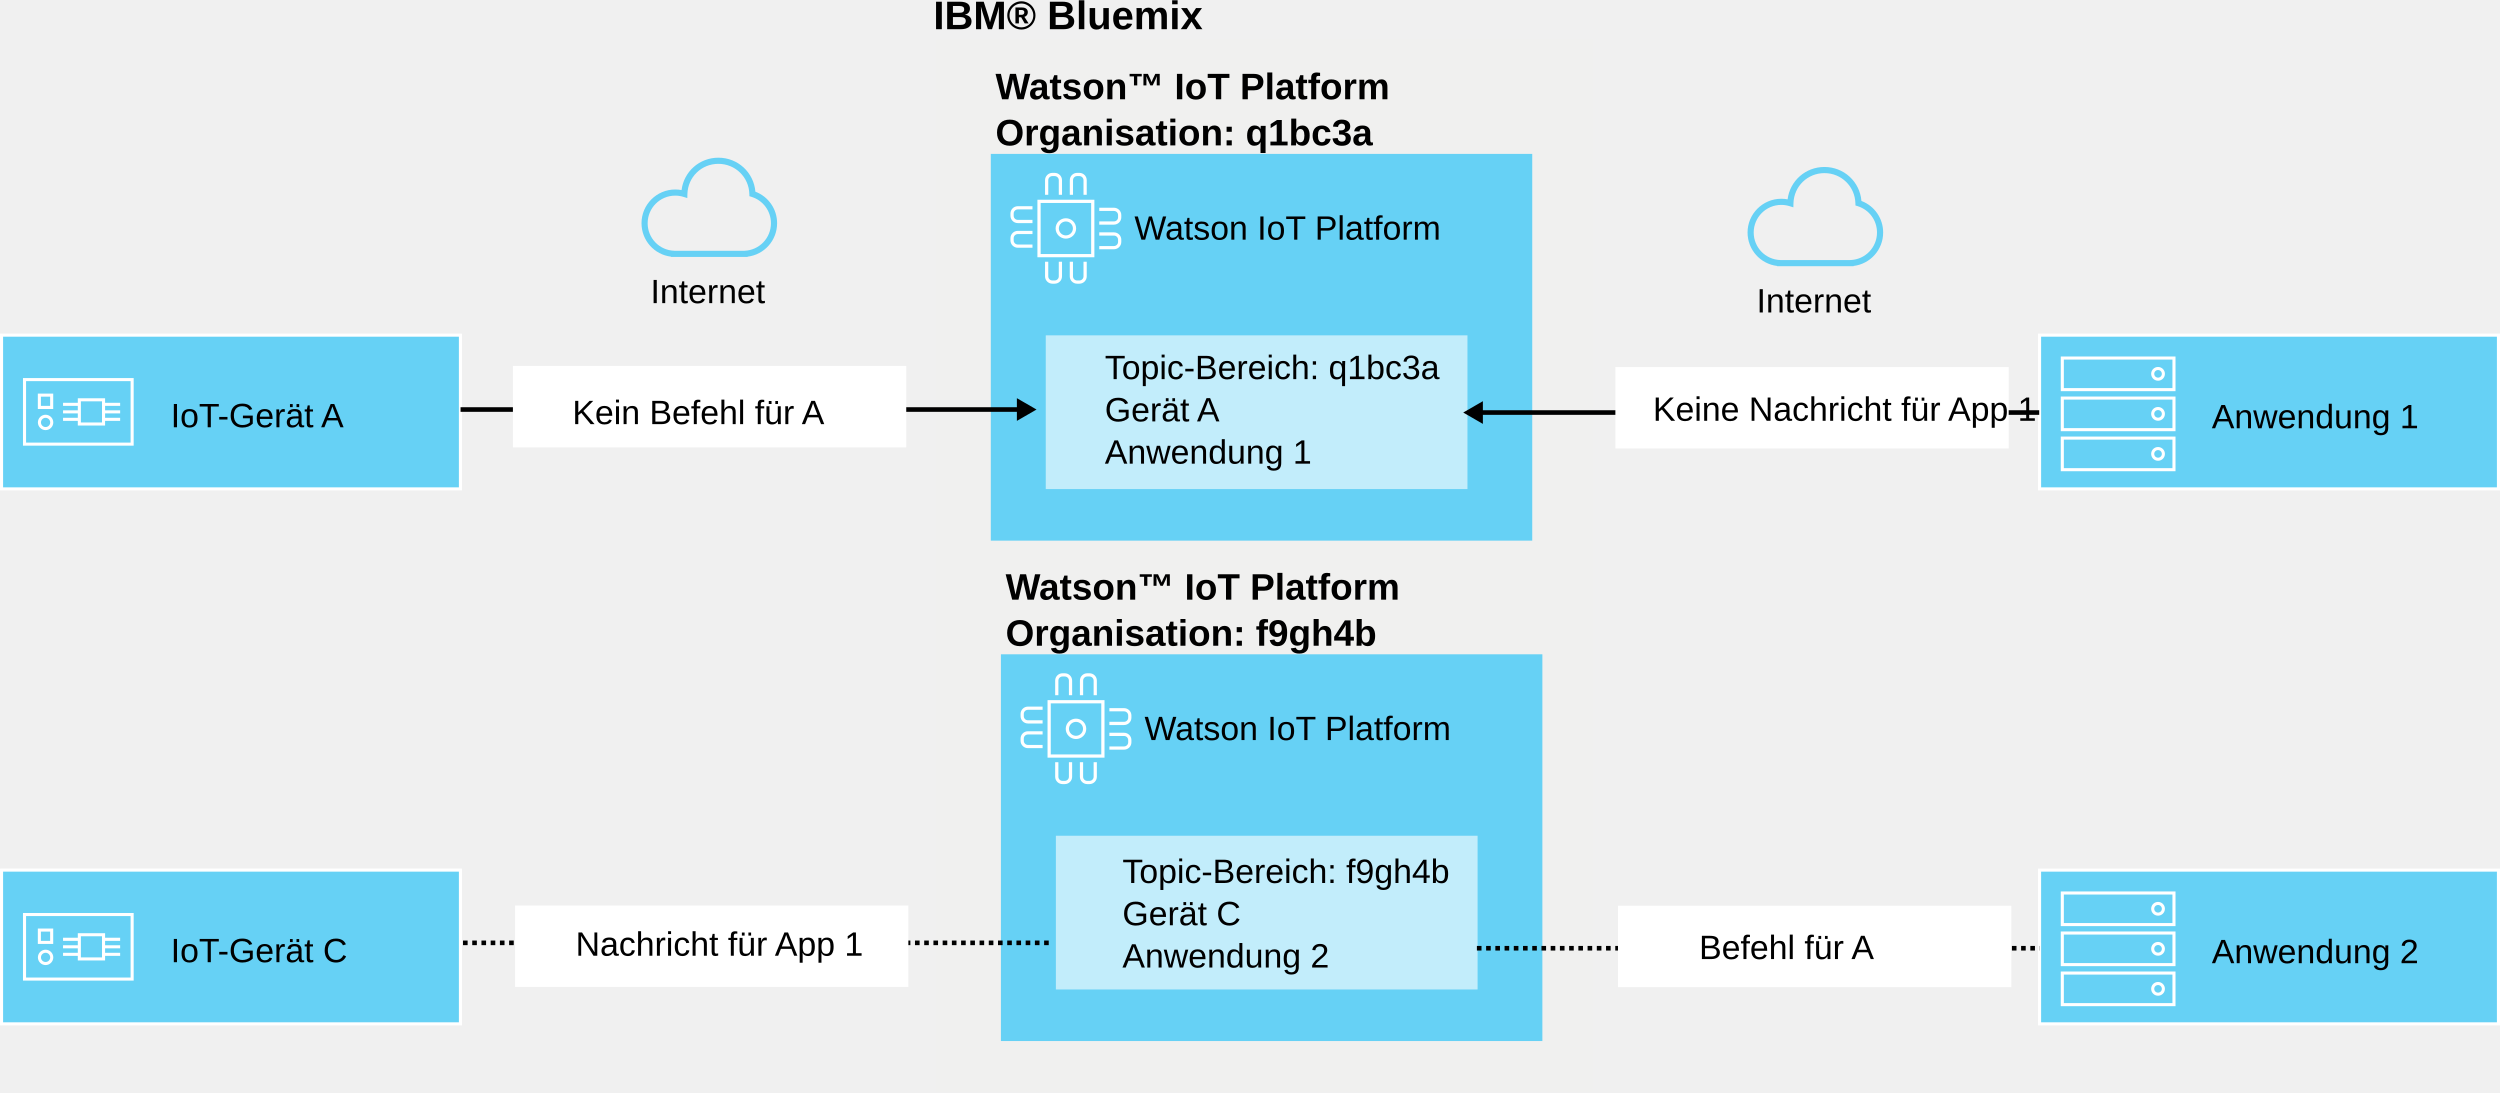
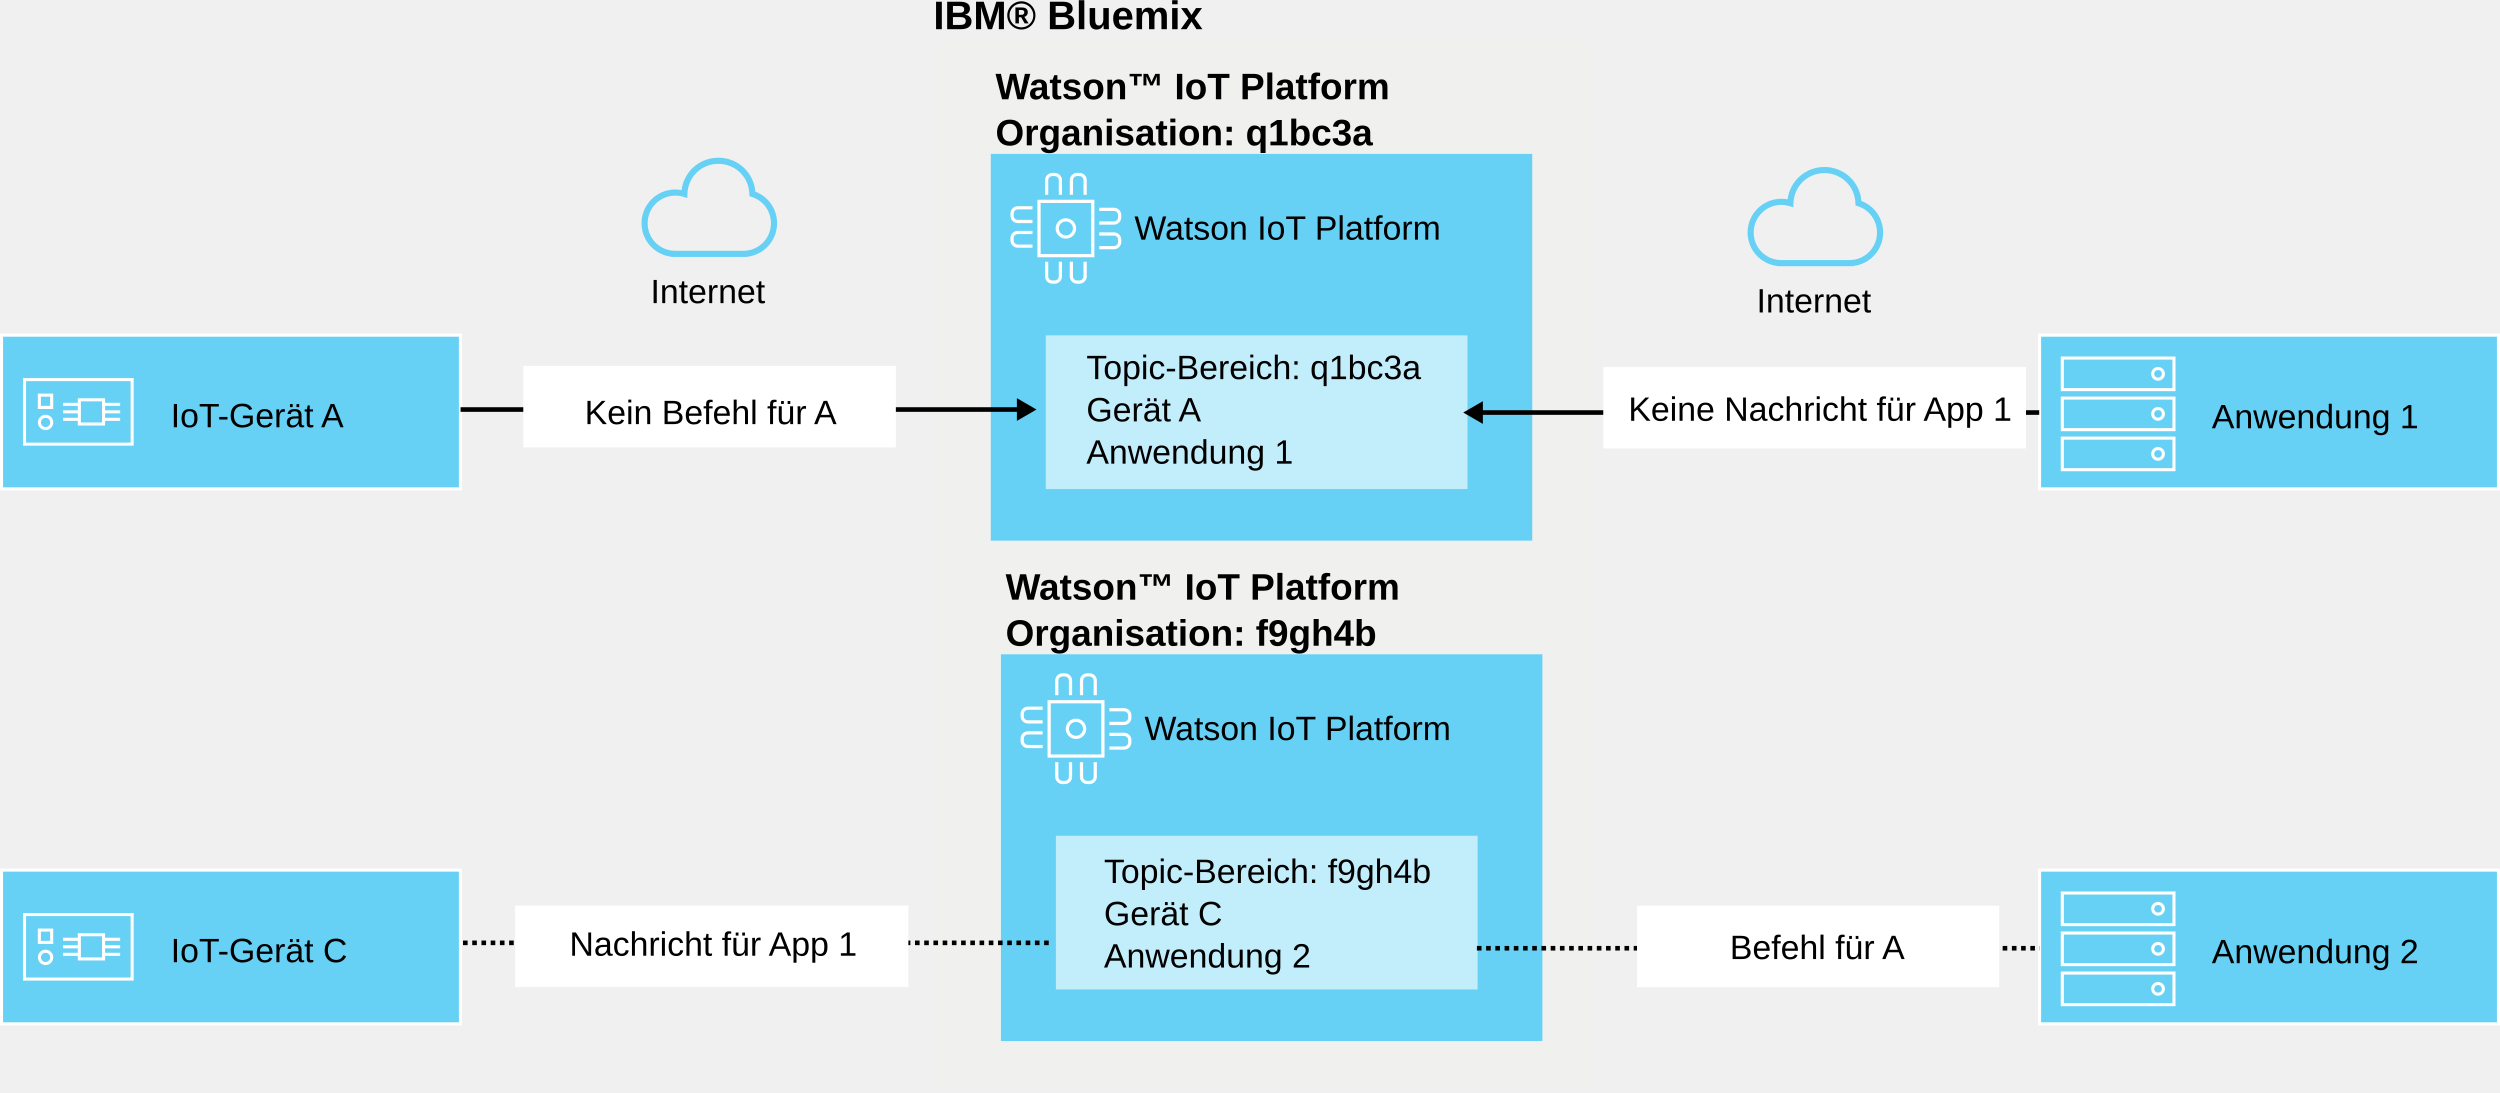
<svg xmlns="http://www.w3.org/2000/svg" xmlns:ns1="http://www.openswatchbook.org/uri/2009/osb" width="229.475mm" height="100.288mm" viewBox="0 0 813.101 355.353" id="svg5566" version="1.1">
  <defs id="defs5568">
    <linearGradient id="linearGradient6908" ns1:paint="solid">
      <stop style="stop-color:#04ff31;stop-opacity:1;" offset="0" id="stop6910" />
    </linearGradient>
    <marker style="overflow:visible" id="TriangleInM-1-5" refX="0" refY="0" orient="auto">
      <path transform="scale(-0.4,-0.4)" style="fill-rule:evenodd;stroke:#000000;stroke-width:1pt" d="m 5.77,0 -8.65,5 0,-10 8.65,5 z" id="path21249-59-7" />
    </marker>
    <marker style="overflow:visible" id="TriangleOutM-3-4" refX="0" refY="0" orient="auto">
      <path transform="scale(0.4,0.4)" style="fill-rule:evenodd;stroke:#000000;stroke-width:1pt" d="m 5.77,0 -8.65,5 0,-10 8.65,5 z" id="path21258-13-6" />
    </marker>
    <marker style="overflow:visible" id="TriangleOutM-3-4-6" refX="0" refY="0" orient="auto">
      <path transform="scale(0.4,0.4)" style="fill-rule:evenodd;stroke:#000000;stroke-width:1pt" d="m 5.77,0 -8.65,5 0,-10 8.65,5 z" id="path21258-13-6-8" />
    </marker>
    <marker style="overflow:visible" id="TriangleOutM-3-4-9" refX="0" refY="0" orient="auto">
      <path transform="scale(0.4,0.4)" style="fill-rule:evenodd;stroke:#000000;stroke-width:1pt" d="m 5.77,0 -8.65,5 0,-10 8.65,5 z" id="path21258-13-6-1" />
    </marker>
  </defs>
  <g id="layer1" transform="translate(101.9268,-300.426)">
    <g id="g6270" transform="translate(0,-50.76839)">
      <rect style="fill:#66d1f5;fill-opacity:1;fill-rule:evenodd;stroke:#ffffff;stroke-width:1;stroke-miterlimit:4;stroke-dasharray:none;stroke-opacity:1" id="rect79371-1-6-6-9-8-7-3-5-1-2-74" width="149.25" height="50" x="-101.427" y="460.202" rx="0" ry="0" />
      <text id="text18189-1-5" y="476.403" x="-46.406" style="font-style:normal;font-variant:normal;font-weight:normal;font-stretch:normal;font-size:11px;line-height:125%;font-family:Arial;-inkscape-font-specification:Arial;text-align:start;letter-spacing:0px;word-spacing:0px;writing-mode:lr-tb;text-anchor:start;fill:#000000;fill-opacity:1;stroke:none" xml:space="preserve">
        <tspan y="476.403" x="-46.406" id="tspan18191-0-2" />
        <tspan id="tspan8202-0" y="490.153" x="-46.406">IoT-Gerät A</tspan>
        <tspan style="font-size:7.5px;stroke:none" id="tspan6878-8-8" y="503.903" x="-46.406" />
        <tspan style="font-size:7.5px;stroke:none" id="tspan18193-4-5" y="517.653" x="-46.406" />
      </text>
      <g transform="translate(-98.95286,462.6482)" id="g5278-3">
        <path style="fill:none;stroke:#ffffff;stroke-miterlimit:10" stroke-miterlimit="10" d="M 40,12 35.33,12 9.67,12 5,12 5,33 9.67,33 35.34,33 40,33 40,12 Z m -9.22,8.06 5.32,0 m -5.32,2.44 5.32,0 m -5.32,2.44 5.32,0 m -18.57,-4.88 5.32,0 m -5.32,2.44 5.32,0 m -5.32,2.44 5.32,0 m -0.02,1.5 7.87,0 0,-7.87 -7.87,0 0,7.87 z m -10.98,-2.5 c 1.1,0 2,0.9 2,2 0,1.1 -0.9,2 -2,2 -1.1,0 -2,-0.9 -2,-2 0,-1.11 0.9,-2 2,-2 z m 1.98,-2.88 -4,0 0,-4 4,0 0,4 z" id="path5280-3" />
      </g>
    </g>
    <g id="g6280" transform="translate(-14.69774,1.314248)">
      <rect style="fill:#66d1f5;fill-opacity:1;fill-rule:evenodd;stroke:#ffffff;stroke-width:1;stroke-miterlimit:4;stroke-dasharray:none;stroke-opacity:1" id="rect79371-1-6-6-9-8-7-3-5-1-2-2" width="149.25" height="50" x="-86.729" y="582.107" rx="0" ry="0" />
      <text id="text18189-1-0" y="598.308" x="-31.709" style="font-style:normal;font-variant:normal;font-weight:normal;font-stretch:normal;font-size:11px;line-height:125%;font-family:Arial;-inkscape-font-specification:Arial;text-align:start;letter-spacing:0px;word-spacing:0px;writing-mode:lr-tb;text-anchor:start;fill:#000000;fill-opacity:1;stroke:none" xml:space="preserve">
        <tspan y="598.308" x="-31.709" id="tspan18191-0-7" />
        <tspan id="tspan8202-4" y="612.058" x="-31.709">IoT-Gerät C</tspan>
        <tspan style="font-size:7.5px;stroke:none" id="tspan6878-8-5" y="625.808" x="-31.709" />
        <tspan style="font-size:7.5px;stroke:none" id="tspan18193-4-3" y="639.558" x="-31.709" />
      </text>
      <g transform="translate(-84.25513,584.5529)" id="g5278-7">
        <path style="fill:none;stroke:#ffffff;stroke-miterlimit:10" stroke-miterlimit="10" d="M 40,12 35.33,12 9.67,12 5,12 5,33 9.67,33 35.34,33 40,33 40,12 Z m -9.22,8.06 5.32,0 m -5.32,2.44 5.32,0 m -5.32,2.44 5.32,0 m -18.57,-4.88 5.32,0 m -5.32,2.44 5.32,0 m -5.32,2.44 5.32,0 m -0.02,1.5 7.87,0 0,-7.87 -7.87,0 0,7.87 z m -10.98,-2.5 c 1.1,0 2,0.9 2,2 0,1.1 -0.9,2 -2,2 -1.1,0 -2,-0.9 -2,-2 0,-1.11 0.9,-2 2,-2 z m 1.98,-2.88 -4,0 0,-4 4,0 0,4 z" id="path5280-4" />
      </g>
    </g>
    <g id="g6290" transform="translate(237.4808,-9.268909)">
      <rect style="fill:#66d1f5;fill-opacity:1;fill-rule:evenodd;stroke:#ffffff;stroke-width:1;stroke-miterlimit:4;stroke-dasharray:none;stroke-opacity:1" id="rect79371-1-6-6-9-8-7-3-5-1-2-7-7" width="149.25" height="50" x="323.943" y="418.703" rx="0" ry="0" />
      <text id="text18189-5-9-3" y="448.982" x="379.969" style="font-style:normal;font-variant:normal;font-weight:normal;font-stretch:normal;font-size:11px;line-height:125%;font-family:Arial;-inkscape-font-specification:Arial;text-align:start;letter-spacing:0px;word-spacing:0px;writing-mode:lr-tb;text-anchor:start;fill:#000000;fill-opacity:1;stroke:none;stroke-width:1;stroke-miterlimit:4;stroke-dasharray:none" xml:space="preserve">
        <tspan id="tspan6913-6-9" y="448.982" x="379.969">Anwendung 1</tspan>
      </text>
      <g style="stroke-width:10.708;stroke-miterlimit:4;stroke-dasharray:none" transform="matrix(0.09339234,0,0,0.09339234,326.1453,420.9535)" id="g5240-2-8-1">
        <rect style="fill:none;stroke:#ffffff;stroke-width:10.708;stroke-miterlimit:4;stroke-dasharray:none" x="55.6" y="55.6" stroke-miterlimit="10" width="388.9" height="110" id="rect5222-4-5-3" />
        <rect style="fill:none;stroke:#ffffff;stroke-width:10.708;stroke-miterlimit:4;stroke-dasharray:none" x="55.6" y="195" stroke-miterlimit="10" width="388.9" height="110" id="rect5224-7-2-5" />
        <rect style="fill:none;stroke:#ffffff;stroke-width:10.708;stroke-miterlimit:4;stroke-dasharray:none" x="55.6" y="334.4" stroke-miterlimit="10" width="388.9" height="110" id="rect5226-6-7-1" />
        <circle style="fill:none;stroke:#ffffff;stroke-width:10.708;stroke-miterlimit:4;stroke-dasharray:none" stroke-miterlimit="10" cx="389" cy="110.6" r="18.6" id="circle5228-0-6-4" />
        <circle style="fill:none;stroke:#ffffff;stroke-width:10.708;stroke-miterlimit:4;stroke-dasharray:none" stroke-miterlimit="10" cx="389" cy="250" r="18.6" id="circle5230-5-6-0" />
        <circle style="fill:none;stroke:#ffffff;stroke-width:10.708;stroke-miterlimit:4;stroke-dasharray:none" stroke-miterlimit="10" cx="389" cy="389.4" r="18.6" id="circle5232-6-1-4" />
      </g>
    </g>
    <g id="g6302" transform="translate(247.8557,-7.331443)">
      <rect style="fill:#66d1f5;fill-opacity:1;fill-rule:evenodd;stroke:#ffffff;stroke-width:1;stroke-miterlimit:4;stroke-dasharray:none;stroke-opacity:1" id="rect79371-1-6-6-9-8-7-3-5-1-2-7" width="149.25" height="50" x="313.568" y="590.753" rx="0" ry="0" />
      <text id="text18189-5-9" y="621.032" x="369.594" style="font-style:normal;font-variant:normal;font-weight:normal;font-stretch:normal;font-size:11px;line-height:125%;font-family:Arial;-inkscape-font-specification:Arial;text-align:start;letter-spacing:0px;word-spacing:0px;writing-mode:lr-tb;text-anchor:start;fill:#000000;fill-opacity:1;stroke:none;stroke-width:1;stroke-miterlimit:4;stroke-dasharray:none" xml:space="preserve">
        <tspan id="tspan6913-6" y="621.032" x="369.594">Anwendung 2</tspan>
      </text>
      <g style="stroke-width:10.708;stroke-miterlimit:4;stroke-dasharray:none" transform="matrix(0.09339234,0,0,0.09339234,315.7705,593.0035)" id="g5240-2-8">
        <rect style="fill:none;stroke:#ffffff;stroke-width:10.708;stroke-miterlimit:4;stroke-dasharray:none" x="55.6" y="55.6" stroke-miterlimit="10" width="388.9" height="110" id="rect5222-4-5" />
        <rect style="fill:none;stroke:#ffffff;stroke-width:10.708;stroke-miterlimit:4;stroke-dasharray:none" x="55.6" y="195" stroke-miterlimit="10" width="388.9" height="110" id="rect5224-7-2" />
        <rect style="fill:none;stroke:#ffffff;stroke-width:10.708;stroke-miterlimit:4;stroke-dasharray:none" x="55.6" y="334.4" stroke-miterlimit="10" width="388.9" height="110" id="rect5226-6-7" />
        <circle style="fill:none;stroke:#ffffff;stroke-width:10.708;stroke-miterlimit:4;stroke-dasharray:none" stroke-miterlimit="10" cx="389" cy="110.6" r="18.6" id="circle5228-0-6" />
        <circle style="fill:none;stroke:#ffffff;stroke-width:10.708;stroke-miterlimit:4;stroke-dasharray:none" stroke-miterlimit="10" cx="389" cy="250" r="18.6" id="circle5230-5-6" />
        <circle style="fill:none;stroke:#ffffff;stroke-width:10.708;stroke-miterlimit:4;stroke-dasharray:none" stroke-miterlimit="10" cx="389" cy="389.4" r="18.6" id="circle5232-6-1" />
      </g>
    </g>
-     <g id="g6488" transform="translate(118.3559,84.54477)">
-       <rect style="fill:#f0f0ef;fill-opacity:1;fill-rule:evenodd;stroke:none" id="rect79371-1-6-6-9-8-7-80-8-4" width="213.718" height="342.537" x="84.251" y="228.698" rx="0" ry="0" />
-       <rect style="fill:#66d1f5;fill-opacity:1;fill-rule:evenodd;stroke:none" id="rect79371-1-6-6-9-8-7-3-5-1-8-2-9" width="176.1" height="125.788" x="101.964" y="265.933" rx="0" ry="0" />
-       <text y="293.839" x="148.67" font-size="11" id="text44191" style="font-style:normal;font-variant:normal;font-weight:normal;font-stretch:normal;font-size:11px;line-height:125%;font-family:Arial;-inkscape-font-specification:Arial;text-align:start;writing-mode:lr-tb;text-anchor:start;fill:#000000;fill-opacity:1">Watson IoT Platform</text>
-       <text id="text266398" y="248.16" x="103.49" style="font-style:normal;font-variant:normal;font-weight:bold;font-stretch:normal;font-size:12px;line-height:125%;font-family:Arial;-inkscape-font-specification:'Arial Bold';text-align:start;letter-spacing:0px;word-spacing:0px;writing-mode:lr-tb;text-anchor:start;fill:#000000;fill-opacity:1;stroke:none" xml:space="preserve">
-         <tspan y="248.16" x="103.49" id="tspan266400">Watson™ IoT Platform </tspan>
-         <tspan id="tspan4887" y="263.16" x="103.49">Organisation: q1bc3a</tspan>
-         <tspan id="tspan266402" y="278.16" x="103.49" />
-       </text>
-       <text style="font-style:normal;font-variant:normal;font-weight:bold;font-stretch:normal;font-size:13px;line-height:125%;font-family:Arial;-inkscape-font-specification:'Arial Bold';text-align:start;writing-mode:lr-tb;text-anchor:start;fill:#000000;fill-opacity:1" id="text56812" font-size="13" x="83.284" y="225.377">IBM® Bluemix</text>
-       <g transform="translate(103.8816,267.6287)" id="Page-1_1_">
-         <g id="Artboard-1-Longer_1_" transform="translate(-278,-377)">
-           <g id="Page-1_2_" transform="translate(279,378)">
-             <g id="IOt-Icon">
-               <path style="fill:none;stroke:#ffffff;stroke-width:1.05" id="Stroke-1_1_" d="m 30.25,30.4 -17.48,0 0,-17.66 17.48,0 0,17.66 z" />
-               <g id="Group-20">
-                 <path style="fill:none;stroke:#ffffff;stroke-width:1.05;stroke-linecap:round;stroke-linejoin:round" id="Stroke-2" d="m 24.31,21.55 c 0,-1.54 -1.26,-2.79 -2.81,-2.79 -1.55,0 -2.81,1.25 -2.81,2.79 0,1.54 1.26,2.79 2.81,2.79 1.55,-0.01 2.81,-1.25 2.81,-2.79 l 0,0 z" />
-                 <path style="fill:none;stroke:#ffffff;stroke-width:1.05;stroke-linejoin:round" id="Stroke-4" d="m 10.64,19.29 -4.77,0 C 4.84,19.29 4,18.46 4,17.43 L 4,16.7 c 0,-1.03 0.84,-1.86 1.87,-1.86 l 4.77,0" />
-                 <path style="fill:none;stroke:#ffffff;stroke-width:1.05;stroke-linejoin:round" id="Stroke-6" d="m 10.64,27.31 -4.77,0 C 4.84,27.31 4,26.47 4,25.45 l 0,-0.73 c 0,-1.03 0.84,-1.86 1.87,-1.86 l 4.77,0" />
-                 <path style="fill:none;stroke:#ffffff;stroke-width:1.05;stroke-linejoin:round" id="Stroke-8" d="m 32.36,23.35 4.77,0 c 1.03,0 1.87,0.83 1.87,1.86 l 0,0.73 c 0,1.03 -0.84,1.86 -1.87,1.86 l -4.77,0" />
-                 <path style="fill:none;stroke:#ffffff;stroke-width:1.05;stroke-linejoin:round" id="Stroke-10" d="m 32.36,15.34 4.77,0 c 1.03,0 1.87,0.83 1.87,1.86 l 0,0.73 c 0,1.03 -0.84,1.86 -1.87,1.86 l -4.77,0" />
-                 <path style="fill:none;stroke:#ffffff;stroke-width:1.05;stroke-linejoin:round" id="Stroke-12" d="m 19.72,32.39 0,4.75 c 0,1.03 -0.84,1.86 -1.87,1.86 l -0.73,0 c -1.03,0 -1.87,-0.83 -1.87,-1.86 l 0,-4.75" />
-                 <path style="fill:none;stroke:#ffffff;stroke-width:1.05;stroke-linejoin:round" id="Stroke-14" d="m 27.76,32.39 0,4.75 c 0,1.03 -0.84,1.86 -1.87,1.86 l -0.73,0 c -1.03,0 -1.87,-0.83 -1.87,-1.86 l 0,-4.75" />
-                 <path style="fill:none;stroke:#ffffff;stroke-width:1.05;stroke-linejoin:round" id="Stroke-16" d="m 23.3,10.61 0,-4.75 C 23.3,4.83 24.13,4 25.16,4 l 0.73,0 c 1.03,0 1.87,0.83 1.87,1.86 l 0,4.75" />
-                 <path style="fill:none;stroke:#ffffff;stroke-width:1.05;stroke-linejoin:round" id="Stroke-18" d="m 15.25,10.61 0,-4.75 C 15.25,4.83 16.09,4 17.12,4 l 0.73,0 c 1.03,0 1.87,0.83 1.87,1.86 l 0,4.75" />
-               </g>
+     <rect ry="0" rx="0" y="313.242" x="202.607" height="342.537" width="213.718" id="rect79371-1-6-6-9-8-7-80-8-4" style="fill:#f0f0ef;fill-opacity:1;fill-rule:evenodd;stroke:none" />
+     <rect ry="0" rx="0" y="350.478" x="220.32" height="125.788" width="176.1" id="rect79371-1-6-6-9-8-7-3-5-1-8-2-9" style="fill:#66d1f5;fill-opacity:1;fill-rule:evenodd;stroke:none" />
+     <text style="font-style:normal;font-variant:normal;font-weight:normal;font-stretch:normal;font-size:11px;line-height:125%;font-family:Arial;-inkscape-font-specification:Arial;text-align:start;writing-mode:lr-tb;text-anchor:start;fill:#000000;fill-opacity:1" id="text44191" font-size="11" x="267.026" y="378.384">Watson IoT Platform</text>
+     <text xml:space="preserve" style="font-style:normal;font-variant:normal;font-weight:bold;font-stretch:normal;font-size:12px;line-height:125%;font-family:Arial;-inkscape-font-specification:'Arial Bold';text-align:start;letter-spacing:0px;word-spacing:0px;writing-mode:lr-tb;text-anchor:start;fill:#000000;fill-opacity:1;stroke:none" x="221.846" y="332.704" id="text266398">
+       <tspan id="tspan266400" x="221.846" y="332.704">Watson™ IoT Platform </tspan>
+       <tspan x="221.846" y="347.704" id="tspan4887">Organisation: q1bc3a</tspan>
+       <tspan x="221.846" y="362.704" id="tspan266402" />
+     </text>
+     <text y="309.922" x="201.64" font-size="13" id="text56812" style="font-style:normal;font-variant:normal;font-weight:bold;font-stretch:normal;font-size:13px;line-height:125%;font-family:Arial;-inkscape-font-specification:'Arial Bold';text-align:start;writing-mode:lr-tb;text-anchor:start;fill:#000000;fill-opacity:1">IBM® Bluemix</text>
+     <g id="Page-1_1_" transform="translate(222.2375,352.1735)">
+       <g transform="translate(-278,-377)" id="Artboard-1-Longer_1_">
+         <g transform="translate(279,378)" id="Page-1_2_">
+           <g id="IOt-Icon">
+             <path d="m 30.25,30.4 -17.48,0 0,-17.66 17.48,0 0,17.66 z" id="Stroke-1_1_" style="fill:none;stroke:#ffffff;stroke-width:1.05" />
+             <g id="Group-20">
+               <path d="m 24.31,21.55 c 0,-1.54 -1.26,-2.79 -2.81,-2.79 -1.55,0 -2.81,1.25 -2.81,2.79 0,1.54 1.26,2.79 2.81,2.79 1.55,-0.01 2.81,-1.25 2.81,-2.79 l 0,0 z" id="Stroke-2" style="fill:none;stroke:#ffffff;stroke-width:1.05;stroke-linecap:round;stroke-linejoin:round" />
+               <path d="m 10.64,19.29 -4.77,0 C 4.84,19.29 4,18.46 4,17.43 L 4,16.7 c 0,-1.03 0.84,-1.86 1.87,-1.86 l 4.77,0" id="Stroke-4" style="fill:none;stroke:#ffffff;stroke-width:1.05;stroke-linejoin:round" />
+               <path d="m 10.64,27.31 -4.77,0 C 4.84,27.31 4,26.47 4,25.45 l 0,-0.73 c 0,-1.03 0.84,-1.86 1.87,-1.86 l 4.77,0" id="Stroke-6" style="fill:none;stroke:#ffffff;stroke-width:1.05;stroke-linejoin:round" />
+               <path d="m 32.36,23.35 4.77,0 c 1.03,0 1.87,0.83 1.87,1.86 l 0,0.73 c 0,1.03 -0.84,1.86 -1.87,1.86 l -4.77,0" id="Stroke-8" style="fill:none;stroke:#ffffff;stroke-width:1.05;stroke-linejoin:round" />
+               <path d="m 32.36,15.34 4.77,0 c 1.03,0 1.87,0.83 1.87,1.86 l 0,0.73 c 0,1.03 -0.84,1.86 -1.87,1.86 l -4.77,0" id="Stroke-10" style="fill:none;stroke:#ffffff;stroke-width:1.05;stroke-linejoin:round" />
+               <path d="m 19.72,32.39 0,4.75 c 0,1.03 -0.84,1.86 -1.87,1.86 l -0.73,0 c -1.03,0 -1.87,-0.83 -1.87,-1.86 l 0,-4.75" id="Stroke-12" style="fill:none;stroke:#ffffff;stroke-width:1.05;stroke-linejoin:round" />
+               <path d="m 27.76,32.39 0,4.75 c 0,1.03 -0.84,1.86 -1.87,1.86 l -0.73,0 c -1.03,0 -1.87,-0.83 -1.87,-1.86 l 0,-4.75" id="Stroke-14" style="fill:none;stroke:#ffffff;stroke-width:1.05;stroke-linejoin:round" />
+               <path d="m 23.3,10.61 0,-4.75 C 23.3,4.83 24.13,4 25.16,4 l 0.73,0 c 1.03,0 1.87,0.83 1.87,1.86 l 0,4.75" id="Stroke-16" style="fill:none;stroke:#ffffff;stroke-width:1.05;stroke-linejoin:round" />
+               <path d="m 15.25,10.61 0,-4.75 C 15.25,4.83 16.09,4 17.12,4 l 0.73,0 c 1.03,0 1.87,0.83 1.87,1.86 l 0,4.75" id="Stroke-18" style="fill:none;stroke:#ffffff;stroke-width:1.05;stroke-linejoin:round" />
            </g>
          </g>
        </g>
      </g>
-       <rect style="fill:#c2edfb;fill-opacity:1;fill-rule:evenodd;stroke:none" id="rect79371-1-6-6-9-8-7-3-5-2-2" width="137.153" height="50" x="119.84" y="324.948" rx="0" ry="0" />
-       <rect style="fill:#66d1f5;fill-opacity:1;fill-rule:evenodd;stroke:none" id="rect79371-1-6-6-9-8-7-3-5-1-8-2-9-5" width="176.1" height="125.788" x="105.256" y="428.684" rx="0" ry="0" />
-       <text y="456.591" x="151.963" font-size="11" id="text44191-9" style="font-style:normal;font-variant:normal;font-weight:normal;font-stretch:normal;font-size:11px;line-height:125%;font-family:Arial;-inkscape-font-specification:Arial;text-align:start;writing-mode:lr-tb;text-anchor:start;fill:#000000;fill-opacity:1">Watson IoT Platform</text>
-       <text id="text266398-8" y="410.911" x="106.782" style="font-style:normal;font-variant:normal;font-weight:bold;font-stretch:normal;font-size:12px;line-height:125%;font-family:Arial;-inkscape-font-specification:'Arial Bold';text-align:start;letter-spacing:0px;word-spacing:0px;writing-mode:lr-tb;text-anchor:start;fill:#000000;fill-opacity:1;stroke:none" xml:space="preserve">
-         <tspan y="410.911" x="106.782" id="tspan266400-1">Watson™ IoT Platform </tspan>
-         <tspan id="tspan4887-4" y="425.911" x="106.782">Organisation: f9gh4b</tspan>
-         <tspan id="tspan266402-7" y="440.911" x="106.782" />
-       </text>
-       <g transform="translate(107.174,430.3798)" id="Page-1_1_-1">
-         <g id="Artboard-1-Longer_1_-5" transform="translate(-278,-377)">
-           <g id="Page-1_2_-4" transform="translate(279,378)">
-             <g id="IOt-Icon-3">
-               <path style="fill:none;stroke:#ffffff;stroke-width:1.05" id="Stroke-1_1_-9" d="m 30.25,30.4 -17.48,0 0,-17.66 17.48,0 0,17.66 z" />
-               <g id="Group-20-7">
-                 <path style="fill:none;stroke:#ffffff;stroke-width:1.05;stroke-linecap:round;stroke-linejoin:round" id="Stroke-2-1" d="m 24.31,21.55 c 0,-1.54 -1.26,-2.79 -2.81,-2.79 -1.55,0 -2.81,1.25 -2.81,2.79 0,1.54 1.26,2.79 2.81,2.79 1.55,-0.01 2.81,-1.25 2.81,-2.79 l 0,0 z" />
-                 <path style="fill:none;stroke:#ffffff;stroke-width:1.05;stroke-linejoin:round" id="Stroke-4-6" d="m 10.64,19.29 -4.77,0 C 4.84,19.29 4,18.46 4,17.43 L 4,16.7 c 0,-1.03 0.84,-1.86 1.87,-1.86 l 4.77,0" />
-                 <path style="fill:none;stroke:#ffffff;stroke-width:1.05;stroke-linejoin:round" id="Stroke-6-7" d="m 10.64,27.31 -4.77,0 C 4.84,27.31 4,26.47 4,25.45 l 0,-0.73 c 0,-1.03 0.84,-1.86 1.87,-1.86 l 4.77,0" />
-                 <path style="fill:none;stroke:#ffffff;stroke-width:1.05;stroke-linejoin:round" id="Stroke-8-5" d="m 32.36,23.35 4.77,0 c 1.03,0 1.87,0.83 1.87,1.86 l 0,0.73 c 0,1.03 -0.84,1.86 -1.87,1.86 l -4.77,0" />
-                 <path style="fill:none;stroke:#ffffff;stroke-width:1.05;stroke-linejoin:round" id="Stroke-10-0" d="m 32.36,15.34 4.77,0 c 1.03,0 1.87,0.83 1.87,1.86 l 0,0.73 c 0,1.03 -0.84,1.86 -1.87,1.86 l -4.77,0" />
-                 <path style="fill:none;stroke:#ffffff;stroke-width:1.05;stroke-linejoin:round" id="Stroke-12-9" d="m 19.72,32.39 0,4.75 c 0,1.03 -0.84,1.86 -1.87,1.86 l -0.73,0 c -1.03,0 -1.87,-0.83 -1.87,-1.86 l 0,-4.75" />
-                 <path style="fill:none;stroke:#ffffff;stroke-width:1.05;stroke-linejoin:round" id="Stroke-14-4" d="m 27.76,32.39 0,4.75 c 0,1.03 -0.84,1.86 -1.87,1.86 l -0.73,0 c -1.03,0 -1.87,-0.83 -1.87,-1.86 l 0,-4.75" />
-                 <path style="fill:none;stroke:#ffffff;stroke-width:1.05;stroke-linejoin:round" id="Stroke-16-3" d="m 23.3,10.61 0,-4.75 C 23.3,4.83 24.13,4 25.16,4 l 0.73,0 c 1.03,0 1.87,0.83 1.87,1.86 l 0,4.75" />
-                 <path style="fill:none;stroke:#ffffff;stroke-width:1.05;stroke-linejoin:round" id="Stroke-18-3" d="m 15.25,10.61 0,-4.75 C 15.25,4.83 16.09,4 17.12,4 l 0.73,0 c 1.03,0 1.87,0.83 1.87,1.86 l 0,4.75" />
-               </g>
+     </g>
+     <rect ry="0" rx="0" y="409.493" x="238.196" height="50" width="137.153" id="rect79371-1-6-6-9-8-7-3-5-2-2" style="fill:#c2edfb;fill-opacity:1;fill-rule:evenodd;stroke:none" />
+     <rect ry="0" rx="0" y="513.229" x="223.612" height="125.788" width="176.1" id="rect79371-1-6-6-9-8-7-3-5-1-8-2-9-5" style="fill:#66d1f5;fill-opacity:1;fill-rule:evenodd;stroke:none" />
+     <text style="font-style:normal;font-variant:normal;font-weight:normal;font-stretch:normal;font-size:11px;line-height:125%;font-family:Arial;-inkscape-font-specification:Arial;text-align:start;writing-mode:lr-tb;text-anchor:start;fill:#000000;fill-opacity:1" id="text44191-9" font-size="11" x="270.318" y="541.135">Watson IoT Platform</text>
+     <text xml:space="preserve" style="font-style:normal;font-variant:normal;font-weight:bold;font-stretch:normal;font-size:12px;line-height:125%;font-family:Arial;-inkscape-font-specification:'Arial Bold';text-align:start;letter-spacing:0px;word-spacing:0px;writing-mode:lr-tb;text-anchor:start;fill:#000000;fill-opacity:1;stroke:none" x="225.138" y="495.455" id="text266398-8">
+       <tspan id="tspan266400-1" x="225.138" y="495.455">Watson™ IoT Platform </tspan>
+       <tspan x="225.138" y="510.455" id="tspan4887-4">Organisation: f9gh4b</tspan>
+       <tspan x="225.138" y="525.455" id="tspan266402-7" />
+     </text>
+     <g id="Page-1_1_-1" transform="translate(225.5299,514.9245)">
+       <g transform="translate(-278,-377)" id="Artboard-1-Longer_1_-5">
+         <g transform="translate(279,378)" id="Page-1_2_-4">
+           <g id="IOt-Icon-3">
+             <path d="m 30.25,30.4 -17.48,0 0,-17.66 17.48,0 0,17.66 z" id="Stroke-1_1_-9" style="fill:none;stroke:#ffffff;stroke-width:1.05" />
+             <g id="Group-20-7">
+               <path d="m 24.31,21.55 c 0,-1.54 -1.26,-2.79 -2.81,-2.79 -1.55,0 -2.81,1.25 -2.81,2.79 0,1.54 1.26,2.79 2.81,2.79 1.55,-0.01 2.81,-1.25 2.81,-2.79 l 0,0 z" id="Stroke-2-1" style="fill:none;stroke:#ffffff;stroke-width:1.05;stroke-linecap:round;stroke-linejoin:round" />
+               <path d="m 10.64,19.29 -4.77,0 C 4.84,19.29 4,18.46 4,17.43 L 4,16.7 c 0,-1.03 0.84,-1.86 1.87,-1.86 l 4.77,0" id="Stroke-4-6" style="fill:none;stroke:#ffffff;stroke-width:1.05;stroke-linejoin:round" />
+               <path d="m 10.64,27.31 -4.77,0 C 4.84,27.31 4,26.47 4,25.45 l 0,-0.73 c 0,-1.03 0.84,-1.86 1.87,-1.86 l 4.77,0" id="Stroke-6-7" style="fill:none;stroke:#ffffff;stroke-width:1.05;stroke-linejoin:round" />
+               <path d="m 32.36,23.35 4.77,0 c 1.03,0 1.87,0.83 1.87,1.86 l 0,0.73 c 0,1.03 -0.84,1.86 -1.87,1.86 l -4.77,0" id="Stroke-8-5" style="fill:none;stroke:#ffffff;stroke-width:1.05;stroke-linejoin:round" />
+               <path d="m 32.36,15.34 4.77,0 c 1.03,0 1.87,0.83 1.87,1.86 l 0,0.73 c 0,1.03 -0.84,1.86 -1.87,1.86 l -4.77,0" id="Stroke-10-0" style="fill:none;stroke:#ffffff;stroke-width:1.05;stroke-linejoin:round" />
+               <path d="m 19.72,32.39 0,4.75 c 0,1.03 -0.84,1.86 -1.87,1.86 l -0.73,0 c -1.03,0 -1.87,-0.83 -1.87,-1.86 l 0,-4.75" id="Stroke-12-9" style="fill:none;stroke:#ffffff;stroke-width:1.05;stroke-linejoin:round" />
+               <path d="m 27.76,32.39 0,4.75 c 0,1.03 -0.84,1.86 -1.87,1.86 l -0.73,0 c -1.03,0 -1.87,-0.83 -1.87,-1.86 l 0,-4.75" id="Stroke-14-4" style="fill:none;stroke:#ffffff;stroke-width:1.05;stroke-linejoin:round" />
+               <path d="m 23.3,10.61 0,-4.75 C 23.3,4.83 24.13,4 25.16,4 l 0.73,0 c 1.03,0 1.87,0.83 1.87,1.86 l 0,4.75" id="Stroke-16-3" style="fill:none;stroke:#ffffff;stroke-width:1.05;stroke-linejoin:round" />
+               <path d="m 15.25,10.61 0,-4.75 C 15.25,4.83 16.09,4 17.12,4 l 0.73,0 c 1.03,0 1.87,0.83 1.87,1.86 l 0,4.75" id="Stroke-18-3" style="fill:none;stroke:#ffffff;stroke-width:1.05;stroke-linejoin:round" />
            </g>
          </g>
        </g>
      </g>
-       <rect style="fill:#c2edfb;fill-opacity:1;fill-rule:evenodd;stroke:none" id="rect79371-1-6-6-9-8-7-3-5-2-2-0" width="137.153" height="50" x="123.133" y="487.699" rx="0" ry="0" />
-       <text xml:space="preserve" style="font-style:normal;font-variant:normal;font-weight:normal;font-stretch:normal;font-size:11px;line-height:125%;font-family:Arial;-inkscape-font-specification:Arial;text-align:start;letter-spacing:0px;word-spacing:0px;writing-mode:lr-tb;text-anchor:start;fill:#000000;fill-opacity:1;stroke:none" x="144.771" y="503.063" id="text44235-7-4">
-         <tspan id="tspan13797" x="144.771" y="503.063">Topic-Bereich: f9gh4b</tspan>
-         <tspan id="tspan14869" x="144.771" y="516.813">Gerät C</tspan>
-         <tspan id="tspan14877" x="144.771" y="530.563">Anwendung 2</tspan>
-       </text>
-       <text xml:space="preserve" style="font-style:normal;font-variant:normal;font-weight:normal;font-stretch:normal;font-size:11px;line-height:125%;font-family:Arial;-inkscape-font-specification:Arial;text-align:start;letter-spacing:0px;word-spacing:0px;writing-mode:lr-tb;text-anchor:start;fill:#000000;fill-opacity:1;stroke:none" x="139.056" y="339.184" id="text44235-7-4-7">
-         <tspan id="tspan13797-0" x="139.056" y="339.184">Topic-Bereich: q1bc3a</tspan>
-         <tspan id="tspan14867" x="139.056" y="352.934">Gerät A</tspan>
-         <tspan id="tspan14871" x="139.056" y="366.684">Anwendung 1</tspan>
-       </text>
    </g>
+     <rect ry="0" rx="0" y="572.244" x="241.489" height="50" width="137.153" id="rect79371-1-6-6-9-8-7-3-5-2-2-0" style="fill:#c2edfb;fill-opacity:1;fill-rule:evenodd;stroke:none" />
+     <text id="text44235-7-4" y="587.608" x="257.127" style="font-style:normal;font-variant:normal;font-weight:normal;font-stretch:normal;font-size:11px;line-height:125%;font-family:Arial;-inkscape-font-specification:Arial;text-align:start;letter-spacing:0px;word-spacing:0px;writing-mode:lr-tb;text-anchor:start;fill:#000000;fill-opacity:1;stroke:none" xml:space="preserve">
+       <tspan y="587.608" x="257.127" id="tspan13797">Topic-Bereich: f9gh4b</tspan>
+       <tspan y="601.358" x="257.127" id="tspan14869">Gerät C</tspan>
+       <tspan y="615.108" x="257.127" id="tspan14877">Anwendung 2</tspan>
+     </text>
+     <text id="text44235-7-4-7" y="423.729" x="251.412" style="font-style:normal;font-variant:normal;font-weight:normal;font-stretch:normal;font-size:11px;line-height:125%;font-family:Arial;-inkscape-font-specification:Arial;text-align:start;letter-spacing:0px;word-spacing:0px;writing-mode:lr-tb;text-anchor:start;fill:#000000;fill-opacity:1;stroke:none" xml:space="preserve">
+       <tspan y="423.729" x="251.412" id="tspan13797-0">Topic-Bereich: q1bc3a</tspan>
+       <tspan y="437.479" x="251.412" id="tspan14867">Gerät A</tspan>
+       <tspan y="451.229" x="251.412" id="tspan14871">Anwendung 1</tspan>
+     </text>
    <g id="g6562" transform="translate(78.62212,-21.58133)">
      <text style="font-style:normal;font-variant:normal;font-weight:normal;font-stretch:normal;font-size:11px;line-height:125%;font-family:Arial;-inkscape-font-specification:Arial;text-align:start;writing-mode:lr-tb;text-anchor:start;fill:#000000;fill-opacity:1" id="text66184" font-size="11" x="31.011" y="420.609">Internet</text>
      <path style="fill:#66d1f5;fill-opacity:1" d="m 61.592,405.578 -23.895,0 0,-0.088 c -5.456,-0.671 -9.602,-5.278 -9.602,-10.884 0,-6.049 4.921,-10.971 10.971,-10.971 0.693,0 1.38,0.064 2.054,0.192 0.752,-5.997 5.797,-10.532 11.979,-10.532 6.361,0 11.518,4.802 12.033,11.056 4.252,1.613 7.063,5.65 7.063,10.255 0,5.605 -4.146,10.213 -9.602,10.884 l 0,0.077 -1.001,0.011 z m -22.581,-2 22.544,-0.01 c 4.844,-0.176 8.638,-4.112 8.638,-8.962 0,-3.959 -2.54,-7.404 -6.32,-8.573 l -0.686,-0.212 -0.019,-0.717 c -0.144,-5.5 -4.568,-9.809 -10.071,-9.809 -5.505,0 -9.929,4.311 -10.072,9.813 l -0.034,1.321 -1.262,-0.393 c -0.858,-0.267 -1.754,-0.402 -2.665,-0.402 -4.946,0 -8.971,4.024 -8.971,8.971 0,4.85 3.794,8.786 8.638,8.962 l 0.28,0.011 z" id="path13593" />
    </g>
    <g id="g6562-2" transform="translate(438.356,-18.56567)">
      <text style="font-style:normal;font-variant:normal;font-weight:normal;font-stretch:normal;font-size:11px;line-height:125%;font-family:Arial;-inkscape-font-specification:Arial;text-align:start;writing-mode:lr-tb;text-anchor:start;fill:#000000;fill-opacity:1" id="text66184-0" font-size="11" x="31.011" y="420.609">Internet</text>
      <path style="fill:#66d1f5;fill-opacity:1" d="m 61.592,405.578 -23.895,0 0,-0.088 c -5.456,-0.671 -9.602,-5.278 -9.602,-10.884 0,-6.049 4.921,-10.971 10.971,-10.971 0.693,0 1.38,0.064 2.054,0.192 0.752,-5.997 5.797,-10.532 11.979,-10.532 6.361,0 11.518,4.802 12.033,11.056 4.252,1.613 7.063,5.65 7.063,10.255 0,5.605 -4.146,10.213 -9.602,10.884 l 0,0.077 -1.001,0.011 z m -22.581,-2 22.544,-0.01 c 4.844,-0.176 8.638,-4.112 8.638,-8.962 0,-3.959 -2.54,-7.404 -6.32,-8.573 l -0.686,-0.212 -0.019,-0.717 c -0.144,-5.5 -4.568,-9.809 -10.071,-9.809 -5.505,0 -9.929,4.311 -10.072,9.813 l -0.034,1.321 -1.262,-0.393 c -0.858,-0.267 -1.754,-0.402 -2.665,-0.402 -4.946,0 -8.971,4.024 -8.971,8.971 0,4.85 3.794,8.786 8.638,8.962 l 0.28,0.011 z" id="path13593-2" />
    </g>
    <path id="path8199-4" d="m 47.866,433.622 183.065,0" style="opacity:1;fill:none;stroke:#000000;stroke-width:1.5;stroke-linecap:butt;stroke-linejoin:miter;stroke-miterlimit:4;stroke-dasharray:none;stroke-opacity:1;marker-end:url(#TriangleOutM-3-4)" />
-     <rect x="64.893" y="419.453" width="127.925" height="26.482" id="rect56941-0-3-9" style="opacity:1;fill:#ffffff" />
-     <text y="438.374" x="84.233" font-size="11" id="text56834-0-4-8-0-89-9" style="font-style:normal;font-variant:normal;font-weight:normal;font-stretch:normal;font-size:11px;line-height:125%;font-family:Arial;-inkscape-font-specification:Arial;text-align:start;writing-mode:lr-tb;text-anchor:start;fill:#000000;fill-opacity:1">Kein Befehl für A</text>
+     <rect x="68.27" y="419.453" width="121.172" height="26.482" id="rect56941-0-3-9" style="opacity:1;fill:#ffffff" />
+     <text y="438.374" x="88.233" font-size="11" id="text56834-0-4-8-0-89-9" style="font-style:normal;font-variant:normal;font-weight:normal;font-stretch:normal;font-size:11px;line-height:125%;font-family:Arial;-inkscape-font-specification:Arial;text-align:start;writing-mode:lr-tb;text-anchor:start;fill:#000000;fill-opacity:1">Kein Befehl für A</text>
    <rect style="opacity:1;fill:#000000;fill-opacity:0;stroke:none;stroke-width:0.907;stroke-miterlimit:4;stroke-dasharray:none;stroke-dashoffset:0;stroke-opacity:1" id="rect6906" width="114.722" height="34.28" x="72.894" y="419.118" />
    <path id="path8199-4-0" d="m 561.304,434.601 -183.065,0" style="opacity:1;fill:none;stroke:#000000;stroke-width:1.5;stroke-linecap:butt;stroke-linejoin:miter;stroke-miterlimit:4;stroke-dasharray:none;stroke-opacity:1;marker-end:url(#TriangleOutM-3-4-6)" />
-     <rect x="423.461" y="419.807" width="127.925" height="26.482" id="rect56941-0-3-9-6" style="opacity:1;fill:#ffffff" />
-     <text y="437.281" x="435.678" font-size="11" id="text56834-0-4-8-0-89-9-0-1" style="font-style:normal;font-variant:normal;font-weight:normal;font-stretch:normal;font-size:11px;line-height:125%;font-family:Arial;-inkscape-font-specification:Arial;text-align:start;writing-mode:lr-tb;text-anchor:start;fill:#000000;fill-opacity:1">Keine Nachricht für App 1</text>
+     <rect x="419.522" y="419.807" width="137.491" height="26.482" id="rect56941-0-3-9-6" style="opacity:1;fill:#ffffff" />
+     <text y="437.281" x="427.678" font-size="11" id="text56834-0-4-8-0-89-9-0-1" style="font-style:normal;font-variant:normal;font-weight:normal;font-stretch:normal;font-size:11px;line-height:125%;font-family:Arial;-inkscape-font-specification:Arial;text-align:start;writing-mode:lr-tb;text-anchor:start;fill:#000000;fill-opacity:1">Keine Nachricht für App 1</text>
    <path id="path8199-4-1" d="m 48.662,607.078 191.365,0" style="opacity:1;fill:none;stroke:#000000;stroke-width:1.5;stroke-linecap:butt;stroke-linejoin:miter;stroke-miterlimit:4;stroke-dasharray:1.5, 1.5;stroke-dashoffset:0;stroke-opacity:1" />
    <rect x="65.584" y="594.934" width="127.925" height="26.482" id="rect56941-0-3-9-6-5" style="opacity:1;fill:#ffffff" />
-     <text y="611.268" x="85.281" font-size="11" id="text56834-0-4-8-0-89-9-4" style="font-style:normal;font-variant:normal;font-weight:normal;font-stretch:normal;font-size:11px;line-height:125%;font-family:Arial;-inkscape-font-specification:Arial;text-align:start;writing-mode:lr-tb;text-anchor:start;fill:#000000;fill-opacity:1">Nachricht für App 1</text>
+     <text y="611.268" x="83.281" font-size="11" id="text56834-0-4-8-0-89-9-4" style="font-style:normal;font-variant:normal;font-weight:normal;font-stretch:normal;font-size:11px;line-height:125%;font-family:Arial;-inkscape-font-specification:Arial;text-align:start;writing-mode:lr-tb;text-anchor:start;fill:#000000;fill-opacity:1">Nachricht für App 1</text>
    <path id="path8199-4-1-7" d="m 378.421,608.833 183.065,0" style="opacity:1;fill:none;stroke:#000000;stroke-width:1.5;stroke-linecap:butt;stroke-linejoin:miter;stroke-miterlimit:4;stroke-dasharray:1.5, 1.5;stroke-dashoffset:0;stroke-opacity:1" />
-     <rect x="424.307" y="595" width="127.925" height="26.482" id="rect56941-0-3-9-6-2" style="opacity:1;fill:#ffffff" />
-     <text y="612.359" x="450.695" font-size="11" id="text56834-0-4-8-0-89-9-2" style="font-style:normal;font-variant:normal;font-weight:normal;font-stretch:normal;font-size:11px;line-height:125%;font-family:Arial;-inkscape-font-specification:Arial;text-align:start;writing-mode:lr-tb;text-anchor:start;fill:#000000;fill-opacity:1">Befehl für A</text>
+     <rect x="430.497" y="595" width="117.796" height="26.482" id="rect56941-0-3-9-6-2" style="opacity:1;fill:#ffffff" />
+     <text y="612.359" x="460.695" font-size="11" id="text56834-0-4-8-0-89-9-2" style="font-style:normal;font-variant:normal;font-weight:normal;font-stretch:normal;font-size:11px;line-height:125%;font-family:Arial;-inkscape-font-specification:Arial;text-align:start;writing-mode:lr-tb;text-anchor:start;fill:#000000;fill-opacity:1">Befehl für A</text>
  </g>
</svg>
